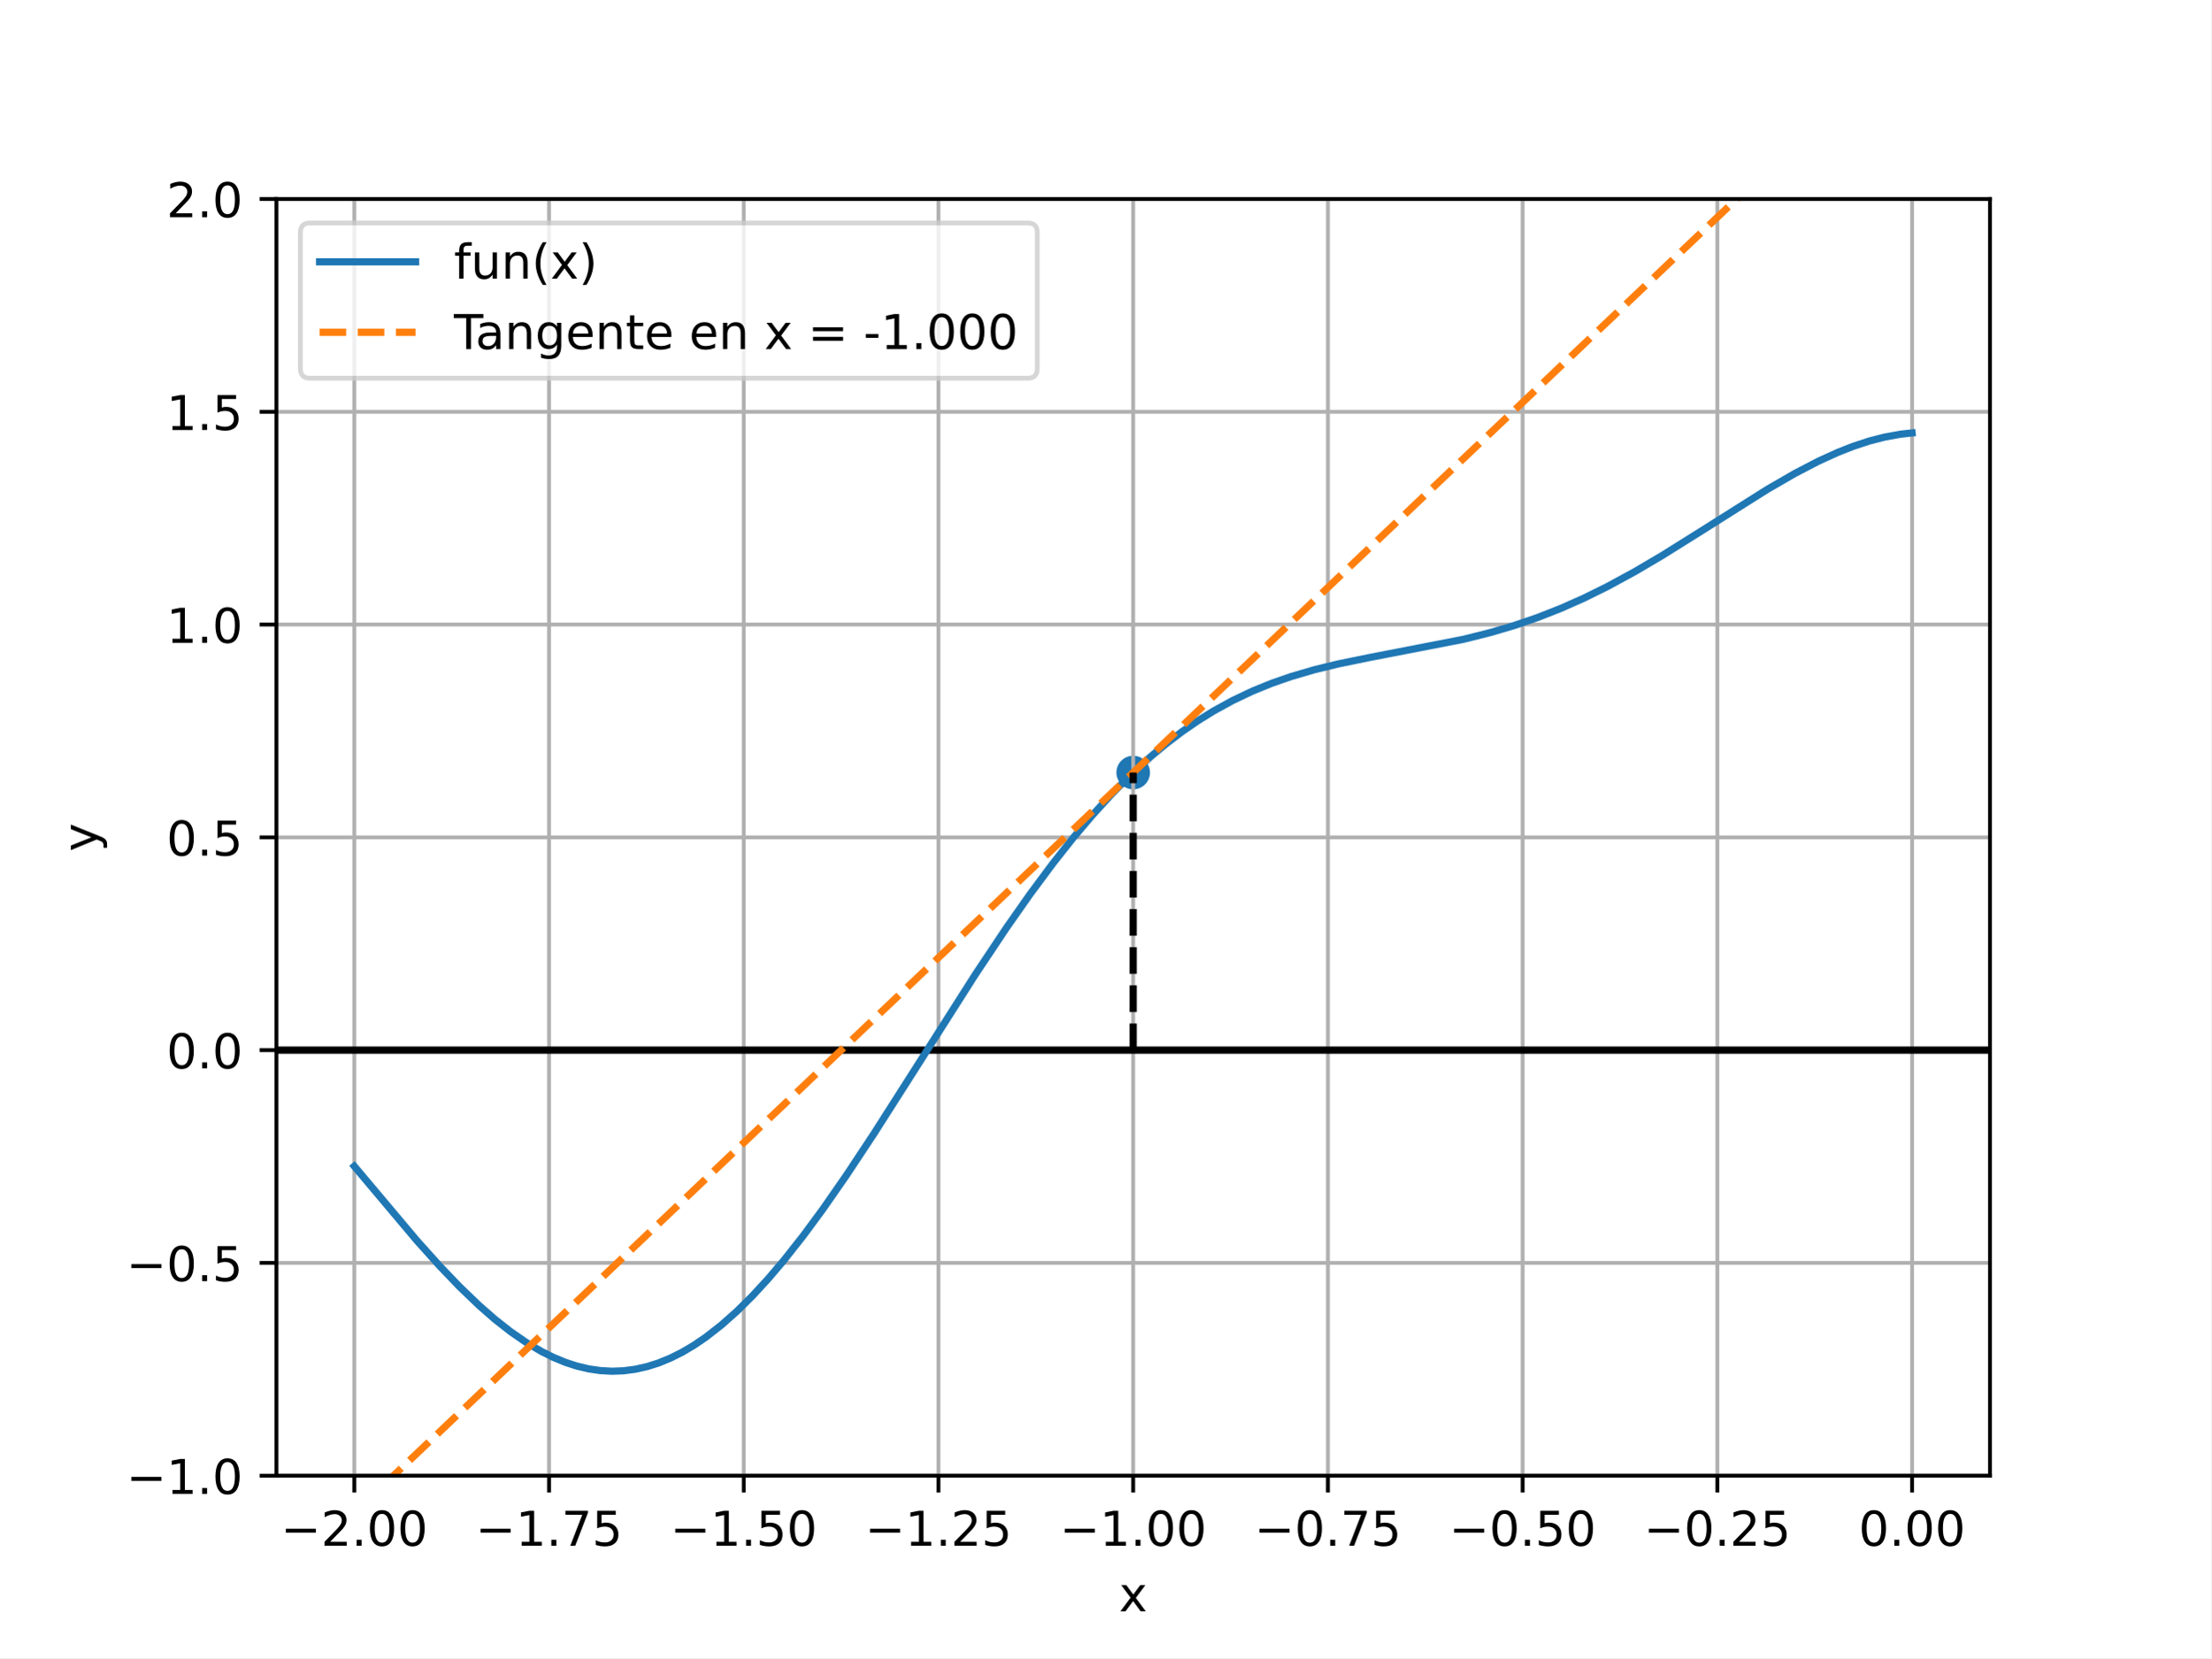
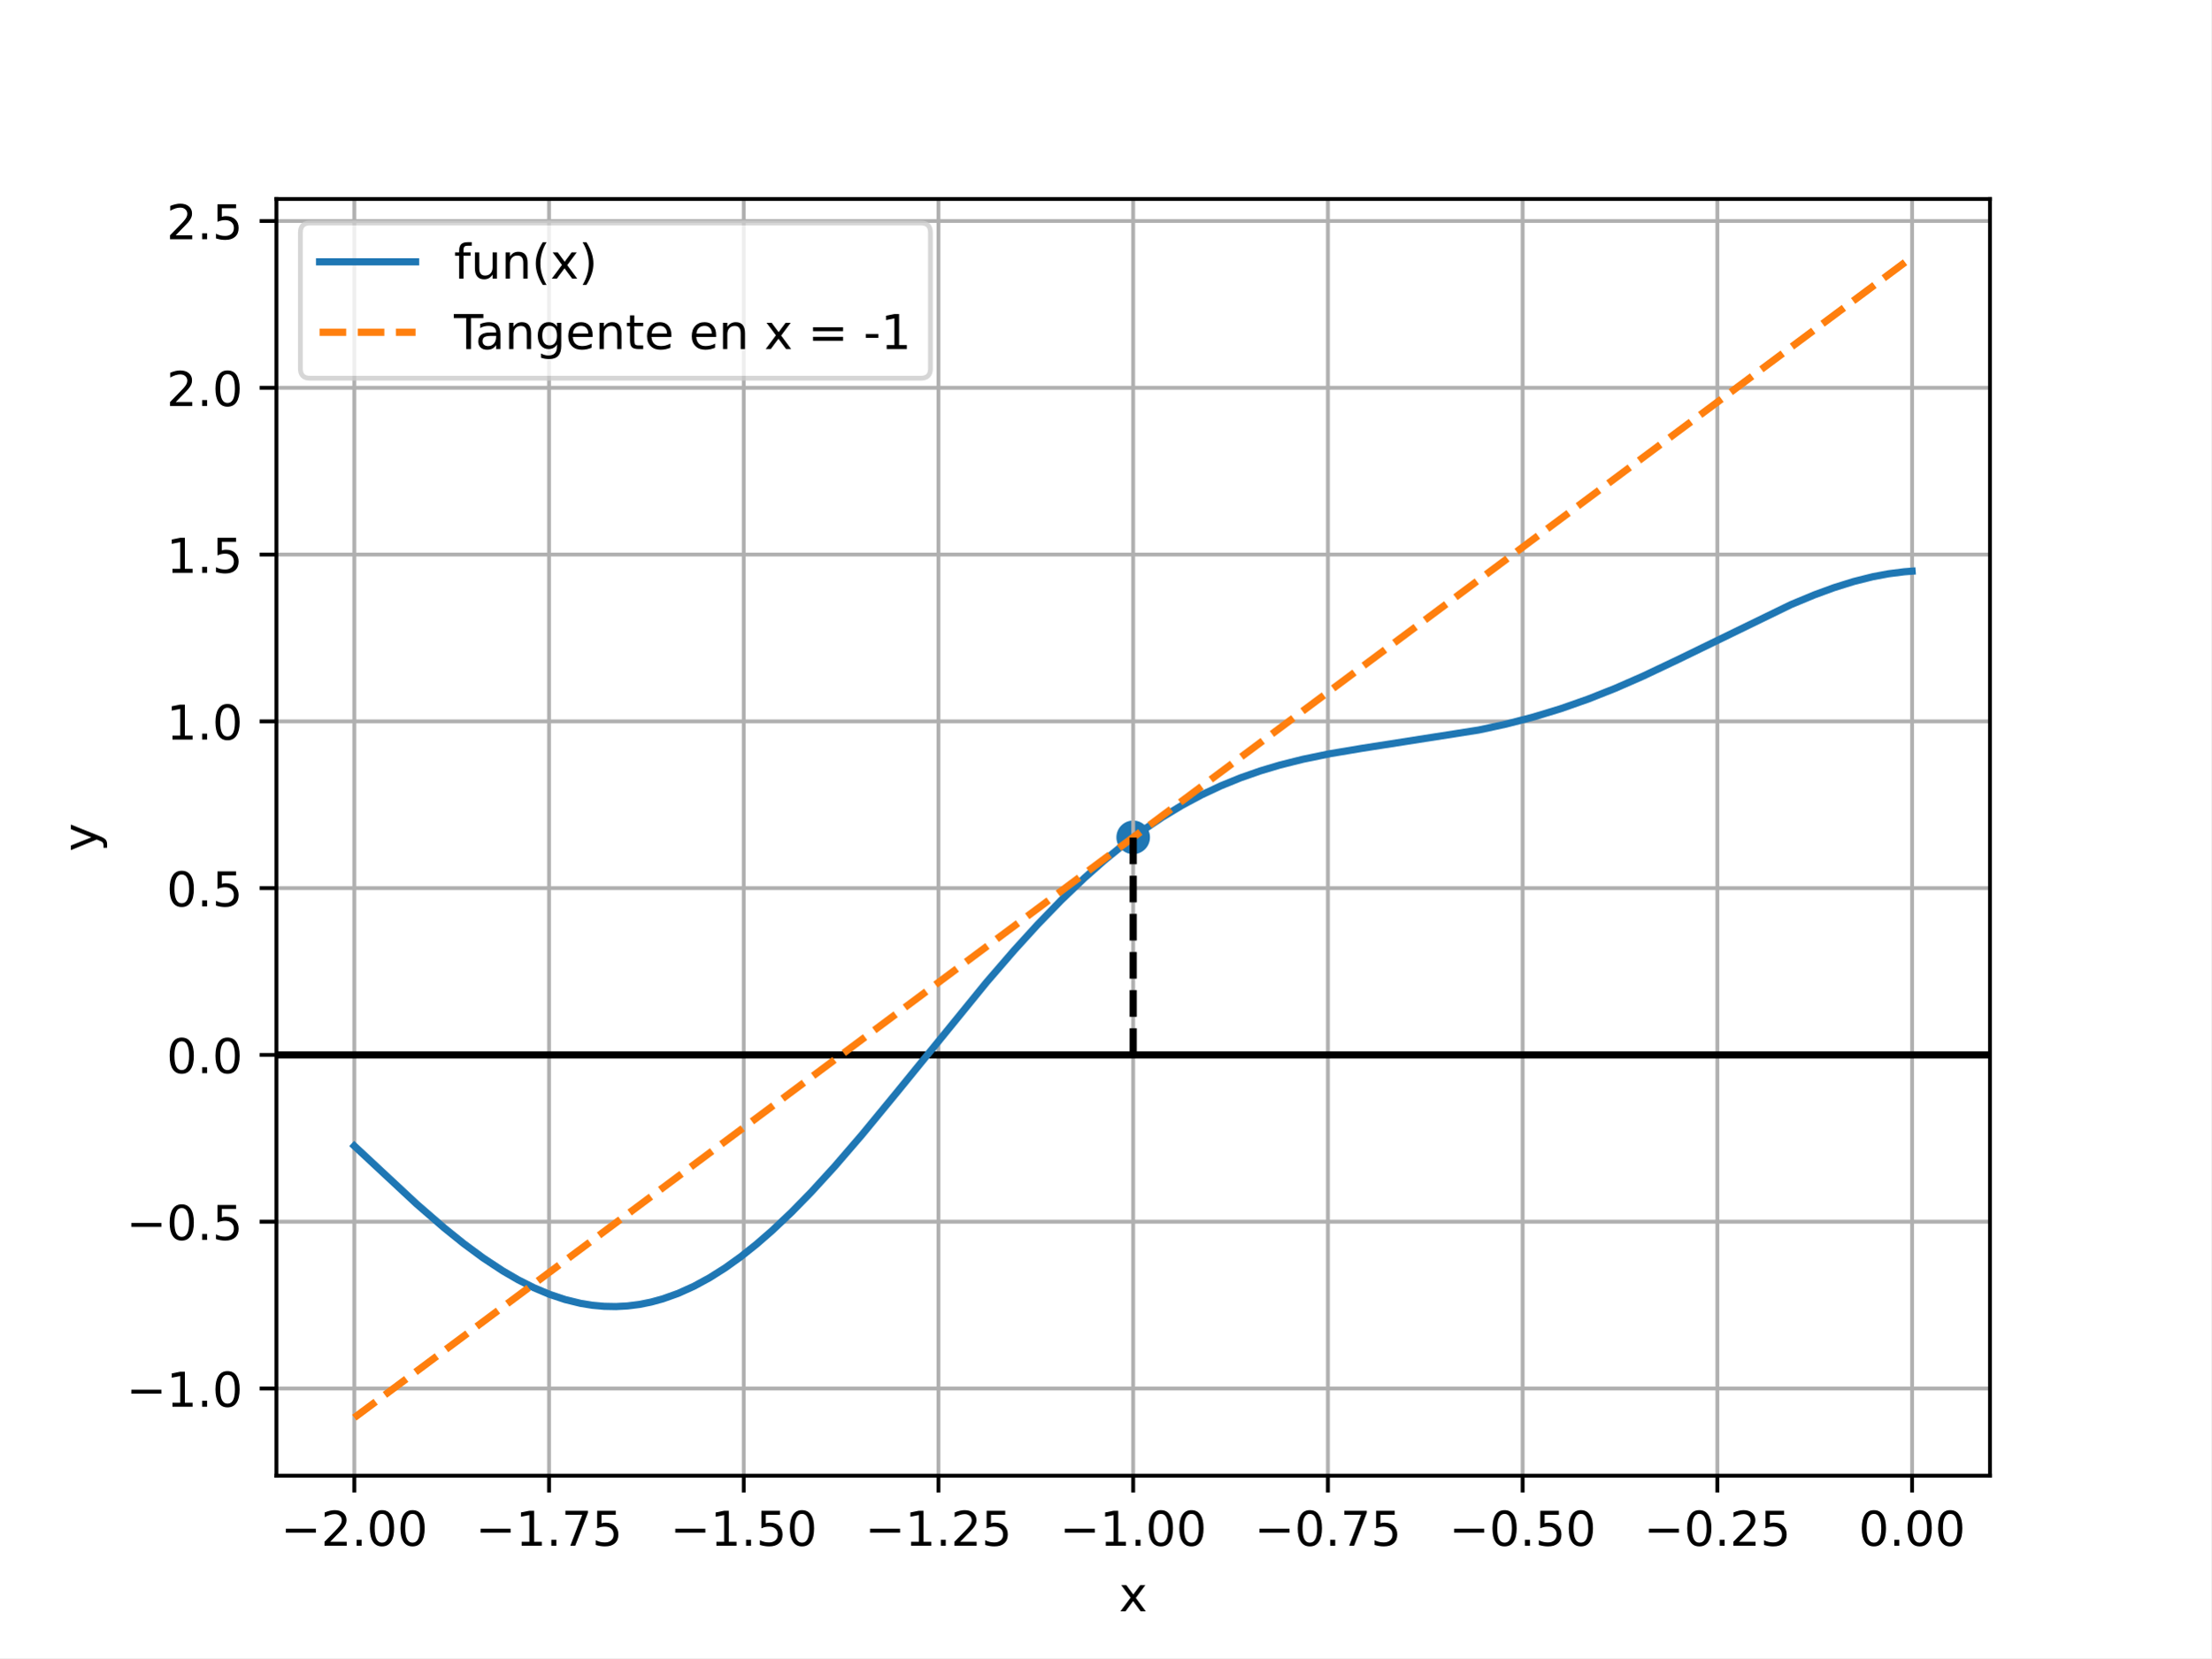
<svg xmlns="http://www.w3.org/2000/svg" xmlns:xlink="http://www.w3.org/1999/xlink" width="460.8pt" height="345.6pt" viewBox="0 0 460.8 345.6" version="1.1">
  <defs>
    <style type="text/css">*{stroke-linejoin: round; stroke-linecap: butt}</style>
  </defs>
  <g id="figure_1">
    <g id="patch_1">
      <path d="M 0 345.6  L 460.8 345.6  L 460.8 0  L 0 0  z " style="fill: #ffffff" />
    </g>
    <g id="axes_1">
      <g id="patch_2">
        <path d="M 57.6 307.584  L 414.72 307.584  L 414.72 41.472  L 57.6 41.472  z " style="fill: #ffffff" />
      </g>
      <g id="PathCollection_1">
        <defs>
-           <path id="m646130d3eb" d="M 0 3  C 0.796 3 1.559 2.684 2.121 2.121  C 2.684 1.559 3 0.796 3 0  C 3 -0.796 2.684 -1.559 2.121 -2.121  C 1.559 -2.684 0.796 -3 0 -3  C -0.796 -3 -1.559 -2.684 -2.121 -2.121  C -2.684 -1.559 -3 -0.796 -3 0  C -3 0.796 -2.684 1.559 -2.121 2.121  C -1.559 2.684 -0.796 3 0 3  z " style="stroke: #1f77b4" />
+           <path id="m3fbe320679" d="M 0 3  C 0.796 3 1.559 2.684 2.121 2.121  C 2.684 1.559 3 0.796 3 0  C 3 -0.796 2.684 -1.559 2.121 -2.121  C 1.559 -2.684 0.796 -3 0 -3  C -0.796 -3 -1.559 -2.684 -2.121 -2.121  C -2.684 -1.559 -3 -0.796 -3 0  C -3 0.796 -2.684 1.559 -2.121 2.121  C -1.559 2.684 -0.796 3 0 3  z " style="stroke: #1f77b4" />
        </defs>
-         <g clip-path="url(#pcc65979fbe)">
-           <use xlink:href="#m646130d3eb" x="236.16" y="161.02" style="fill: #1f77b4; stroke: #1f77b4" />
+         <g clip-path="url(#pe9d704ec50)">
+           <use xlink:href="#m3fbe320679" x="236.16" y="174.528" style="fill: #1f77b4; stroke: #1f77b4" />
        </g>
      </g>
      <g id="matplotlib.axis_1">
        <g id="xtick_1">
          <g id="line2d_1">
-             <path d="M 73.833 307.584  L 73.833 41.472  " clip-path="url(#pcc65979fbe)" style="fill: none; stroke: #b0b0b0; stroke-width: 0.8; stroke-linecap: square" />
+             <path d="M 73.833 307.584  L 73.833 41.472  " clip-path="url(#pe9d704ec50)" style="fill: none; stroke: #b0b0b0; stroke-width: 0.8; stroke-linecap: square" />
          </g>
          <g id="line2d_2">
            <defs>
-               <path id="m70d16421f1" d="M 0 0  L 0 3.5  " style="stroke: #000000; stroke-width: 0.8" />
-             </defs>
-             <g>
-               <use xlink:href="#m70d16421f1" x="73.833" y="307.584" style="stroke: #000000; stroke-width: 0.8" />
+               <path id="m4daa0780fa" d="M 0 0  L 0 3.5  " style="stroke: #000000; stroke-width: 0.8" />
+             </defs>
+             <g>
+               <use xlink:href="#m4daa0780fa" x="73.833" y="307.584" style="stroke: #000000; stroke-width: 0.8" />
            </g>
          </g>
          <g id="text_1">
            <g transform="translate(58.51007 322.1824) scale(0.1 -0.1)">
              <defs>
                <path id="DejaVuSans-2212" d="M 678 2272  L 4684 2272  L 4684 1741  L 678 1741  L 678 2272  z " transform="scale(0.015625)" />
                <path id="DejaVuSans-32" d="M 1228 531  L 3431 531  L 3431 0  L 469 0  L 469 531  Q 828 903 1448 1529  Q 2069 2156 2228 2338  Q 2531 2678 2651 2914  Q 2772 3150 2772 3378  Q 2772 3750 2511 3984  Q 2250 4219 1831 4219  Q 1534 4219 1204 4116  Q 875 4013 500 3803  L 500 4441  Q 881 4594 1212 4672  Q 1544 4750 1819 4750  Q 2544 4750 2975 4387  Q 3406 4025 3406 3419  Q 3406 3131 3298 2873  Q 3191 2616 2906 2266  Q 2828 2175 2409 1742  Q 1991 1309 1228 531  z " transform="scale(0.015625)" />
                <path id="DejaVuSans-2e" d="M 684 794  L 1344 794  L 1344 0  L 684 0  L 684 794  z " transform="scale(0.015625)" />
                <path id="DejaVuSans-30" d="M 2034 4250  Q 1547 4250 1301 3770  Q 1056 3291 1056 2328  Q 1056 1369 1301 889  Q 1547 409 2034 409  Q 2525 409 2770 889  Q 3016 1369 3016 2328  Q 3016 3291 2770 3770  Q 2525 4250 2034 4250  z M 2034 4750  Q 2819 4750 3233 4129  Q 3647 3509 3647 2328  Q 3647 1150 3233 529  Q 2819 -91 2034 -91  Q 1250 -91 836 529  Q 422 1150 422 2328  Q 422 3509 836 4129  Q 1250 4750 2034 4750  z " transform="scale(0.015625)" />
              </defs>
              <use xlink:href="#DejaVuSans-2212" />
              <use xlink:href="#DejaVuSans-32" transform="translate(83.78906 0)" />
              <use xlink:href="#DejaVuSans-2e" transform="translate(147.4121 0)" />
              <use xlink:href="#DejaVuSans-30" transform="translate(179.1992 0)" />
              <use xlink:href="#DejaVuSans-30" transform="translate(242.8223 0)" />
            </g>
          </g>
        </g>
        <g id="xtick_2">
          <g id="line2d_3">
-             <path d="M 114.415 307.584  L 114.415 41.472  " clip-path="url(#pcc65979fbe)" style="fill: none; stroke: #b0b0b0; stroke-width: 0.8; stroke-linecap: square" />
+             <path d="M 114.415 307.584  L 114.415 41.472  " clip-path="url(#pe9d704ec50)" style="fill: none; stroke: #b0b0b0; stroke-width: 0.8; stroke-linecap: square" />
          </g>
          <g id="line2d_4">
            <g>
-               <use xlink:href="#m70d16421f1" x="114.415" y="307.584" style="stroke: #000000; stroke-width: 0.8" />
+               <use xlink:href="#m4daa0780fa" x="114.415" y="307.584" style="stroke: #000000; stroke-width: 0.8" />
            </g>
          </g>
          <g id="text_2">
            <g transform="translate(99.09189 322.1824) scale(0.1 -0.1)">
              <defs>
                <path id="DejaVuSans-31" d="M 794 531  L 1825 531  L 1825 4091  L 703 3866  L 703 4441  L 1819 4666  L 2450 4666  L 2450 531  L 3481 531  L 3481 0  L 794 0  L 794 531  z " transform="scale(0.015625)" />
                <path id="DejaVuSans-37" d="M 525 4666  L 3525 4666  L 3525 4397  L 1831 0  L 1172 0  L 2766 4134  L 525 4134  L 525 4666  z " transform="scale(0.015625)" />
                <path id="DejaVuSans-35" d="M 691 4666  L 3169 4666  L 3169 4134  L 1269 4134  L 1269 2991  Q 1406 3038 1543 3061  Q 1681 3084 1819 3084  Q 2600 3084 3056 2656  Q 3513 2228 3513 1497  Q 3513 744 3044 326  Q 2575 -91 1722 -91  Q 1428 -91 1123 -41  Q 819 9 494 109  L 494 744  Q 775 591 1075 516  Q 1375 441 1709 441  Q 2250 441 2565 725  Q 2881 1009 2881 1497  Q 2881 1984 2565 2268  Q 2250 2553 1709 2553  Q 1456 2553 1204 2497  Q 953 2441 691 2322  L 691 4666  z " transform="scale(0.015625)" />
              </defs>
              <use xlink:href="#DejaVuSans-2212" />
              <use xlink:href="#DejaVuSans-31" transform="translate(83.78906 0)" />
              <use xlink:href="#DejaVuSans-2e" transform="translate(147.4121 0)" />
              <use xlink:href="#DejaVuSans-37" transform="translate(179.1992 0)" />
              <use xlink:href="#DejaVuSans-35" transform="translate(242.8223 0)" />
            </g>
          </g>
        </g>
        <g id="xtick_3">
          <g id="line2d_5">
-             <path d="M 154.996 307.584  L 154.996 41.472  " clip-path="url(#pcc65979fbe)" style="fill: none; stroke: #b0b0b0; stroke-width: 0.8; stroke-linecap: square" />
+             <path d="M 154.996 307.584  L 154.996 41.472  " clip-path="url(#pe9d704ec50)" style="fill: none; stroke: #b0b0b0; stroke-width: 0.8; stroke-linecap: square" />
          </g>
          <g id="line2d_6">
            <g>
-               <use xlink:href="#m70d16421f1" x="154.996" y="307.584" style="stroke: #000000; stroke-width: 0.8" />
+               <use xlink:href="#m4daa0780fa" x="154.996" y="307.584" style="stroke: #000000; stroke-width: 0.8" />
            </g>
          </g>
          <g id="text_3">
            <g transform="translate(139.6737 322.1824) scale(0.1 -0.1)">
              <use xlink:href="#DejaVuSans-2212" />
              <use xlink:href="#DejaVuSans-31" transform="translate(83.78906 0)" />
              <use xlink:href="#DejaVuSans-2e" transform="translate(147.4121 0)" />
              <use xlink:href="#DejaVuSans-35" transform="translate(179.1992 0)" />
              <use xlink:href="#DejaVuSans-30" transform="translate(242.8223 0)" />
            </g>
          </g>
        </g>
        <g id="xtick_4">
          <g id="line2d_7">
-             <path d="M 195.578 307.584  L 195.578 41.472  " clip-path="url(#pcc65979fbe)" style="fill: none; stroke: #b0b0b0; stroke-width: 0.8; stroke-linecap: square" />
+             <path d="M 195.578 307.584  L 195.578 41.472  " clip-path="url(#pe9d704ec50)" style="fill: none; stroke: #b0b0b0; stroke-width: 0.8; stroke-linecap: square" />
          </g>
          <g id="line2d_8">
            <g>
-               <use xlink:href="#m70d16421f1" x="195.578" y="307.584" style="stroke: #000000; stroke-width: 0.8" />
+               <use xlink:href="#m4daa0780fa" x="195.578" y="307.584" style="stroke: #000000; stroke-width: 0.8" />
            </g>
          </g>
          <g id="text_4">
            <g transform="translate(180.2555 322.1824) scale(0.1 -0.1)">
              <use xlink:href="#DejaVuSans-2212" />
              <use xlink:href="#DejaVuSans-31" transform="translate(83.78906 0)" />
              <use xlink:href="#DejaVuSans-2e" transform="translate(147.4121 0)" />
              <use xlink:href="#DejaVuSans-32" transform="translate(179.1992 0)" />
              <use xlink:href="#DejaVuSans-35" transform="translate(242.8223 0)" />
            </g>
          </g>
        </g>
        <g id="xtick_5">
          <g id="line2d_9">
-             <path d="M 236.16 307.584  L 236.16 41.472  " clip-path="url(#pcc65979fbe)" style="fill: none; stroke: #b0b0b0; stroke-width: 0.8; stroke-linecap: square" />
+             <path d="M 236.16 307.584  L 236.16 41.472  " clip-path="url(#pe9d704ec50)" style="fill: none; stroke: #b0b0b0; stroke-width: 0.8; stroke-linecap: square" />
          </g>
          <g id="line2d_10">
            <g>
-               <use xlink:href="#m70d16421f1" x="236.16" y="307.584" style="stroke: #000000; stroke-width: 0.8" />
+               <use xlink:href="#m4daa0780fa" x="236.16" y="307.584" style="stroke: #000000; stroke-width: 0.8" />
            </g>
          </g>
          <g id="text_5">
            <g transform="translate(220.8373 322.1824) scale(0.1 -0.1)">
              <use xlink:href="#DejaVuSans-2212" />
              <use xlink:href="#DejaVuSans-31" transform="translate(83.78906 0)" />
              <use xlink:href="#DejaVuSans-2e" transform="translate(147.4121 0)" />
              <use xlink:href="#DejaVuSans-30" transform="translate(179.1992 0)" />
              <use xlink:href="#DejaVuSans-30" transform="translate(242.8223 0)" />
            </g>
          </g>
        </g>
        <g id="xtick_6">
          <g id="line2d_11">
-             <path d="M 276.742 307.584  L 276.742 41.472  " clip-path="url(#pcc65979fbe)" style="fill: none; stroke: #b0b0b0; stroke-width: 0.8; stroke-linecap: square" />
+             <path d="M 276.742 307.584  L 276.742 41.472  " clip-path="url(#pe9d704ec50)" style="fill: none; stroke: #b0b0b0; stroke-width: 0.8; stroke-linecap: square" />
          </g>
          <g id="line2d_12">
            <g>
-               <use xlink:href="#m70d16421f1" x="276.742" y="307.584" style="stroke: #000000; stroke-width: 0.8" />
+               <use xlink:href="#m4daa0780fa" x="276.742" y="307.584" style="stroke: #000000; stroke-width: 0.8" />
            </g>
          </g>
          <g id="text_6">
            <g transform="translate(261.4192 322.1824) scale(0.1 -0.1)">
              <use xlink:href="#DejaVuSans-2212" />
              <use xlink:href="#DejaVuSans-30" transform="translate(83.78906 0)" />
              <use xlink:href="#DejaVuSans-2e" transform="translate(147.4121 0)" />
              <use xlink:href="#DejaVuSans-37" transform="translate(179.1992 0)" />
              <use xlink:href="#DejaVuSans-35" transform="translate(242.8223 0)" />
            </g>
          </g>
        </g>
        <g id="xtick_7">
          <g id="line2d_13">
-             <path d="M 317.324 307.584  L 317.324 41.472  " clip-path="url(#pcc65979fbe)" style="fill: none; stroke: #b0b0b0; stroke-width: 0.8; stroke-linecap: square" />
+             <path d="M 317.324 307.584  L 317.324 41.472  " clip-path="url(#pe9d704ec50)" style="fill: none; stroke: #b0b0b0; stroke-width: 0.8; stroke-linecap: square" />
          </g>
          <g id="line2d_14">
            <g>
-               <use xlink:href="#m70d16421f1" x="317.324" y="307.584" style="stroke: #000000; stroke-width: 0.8" />
+               <use xlink:href="#m4daa0780fa" x="317.324" y="307.584" style="stroke: #000000; stroke-width: 0.8" />
            </g>
          </g>
          <g id="text_7">
            <g transform="translate(302.001 322.1824) scale(0.1 -0.1)">
              <use xlink:href="#DejaVuSans-2212" />
              <use xlink:href="#DejaVuSans-30" transform="translate(83.78906 0)" />
              <use xlink:href="#DejaVuSans-2e" transform="translate(147.4121 0)" />
              <use xlink:href="#DejaVuSans-35" transform="translate(179.1992 0)" />
              <use xlink:href="#DejaVuSans-30" transform="translate(242.8223 0)" />
            </g>
          </g>
        </g>
        <g id="xtick_8">
          <g id="line2d_15">
-             <path d="M 357.905 307.584  L 357.905 41.472  " clip-path="url(#pcc65979fbe)" style="fill: none; stroke: #b0b0b0; stroke-width: 0.8; stroke-linecap: square" />
+             <path d="M 357.905 307.584  L 357.905 41.472  " clip-path="url(#pe9d704ec50)" style="fill: none; stroke: #b0b0b0; stroke-width: 0.8; stroke-linecap: square" />
          </g>
          <g id="line2d_16">
            <g>
-               <use xlink:href="#m70d16421f1" x="357.905" y="307.584" style="stroke: #000000; stroke-width: 0.8" />
+               <use xlink:href="#m4daa0780fa" x="357.905" y="307.584" style="stroke: #000000; stroke-width: 0.8" />
            </g>
          </g>
          <g id="text_8">
            <g transform="translate(342.5828 322.1824) scale(0.1 -0.1)">
              <use xlink:href="#DejaVuSans-2212" />
              <use xlink:href="#DejaVuSans-30" transform="translate(83.78906 0)" />
              <use xlink:href="#DejaVuSans-2e" transform="translate(147.4121 0)" />
              <use xlink:href="#DejaVuSans-32" transform="translate(179.1992 0)" />
              <use xlink:href="#DejaVuSans-35" transform="translate(242.8223 0)" />
            </g>
          </g>
        </g>
        <g id="xtick_9">
          <g id="line2d_17">
-             <path d="M 398.487 307.584  L 398.487 41.472  " clip-path="url(#pcc65979fbe)" style="fill: none; stroke: #b0b0b0; stroke-width: 0.8; stroke-linecap: square" />
+             <path d="M 398.487 307.584  L 398.487 41.472  " clip-path="url(#pe9d704ec50)" style="fill: none; stroke: #b0b0b0; stroke-width: 0.8; stroke-linecap: square" />
          </g>
          <g id="line2d_18">
            <g>
-               <use xlink:href="#m70d16421f1" x="398.487" y="307.584" style="stroke: #000000; stroke-width: 0.8" />
+               <use xlink:href="#m4daa0780fa" x="398.487" y="307.584" style="stroke: #000000; stroke-width: 0.8" />
            </g>
          </g>
          <g id="text_9">
            <g transform="translate(387.3545 322.1824) scale(0.1 -0.1)">
              <use xlink:href="#DejaVuSans-30" />
              <use xlink:href="#DejaVuSans-2e" transform="translate(63.62305 0)" />
              <use xlink:href="#DejaVuSans-30" transform="translate(95.41016 0)" />
              <use xlink:href="#DejaVuSans-30" transform="translate(159.0332 0)" />
            </g>
          </g>
        </g>
        <g id="text_10">
          <g transform="translate(233.2006 335.8606) scale(0.1 -0.1)">
            <defs>
              <path id="DejaVuSans-78" d="M 3513 3500  L 2247 1797  L 3578 0  L 2900 0  L 1881 1375  L 863 0  L 184 0  L 1544 1831  L 300 3500  L 978 3500  L 1906 2253  L 2834 3500  L 3513 3500  z " transform="scale(0.015625)" />
            </defs>
            <use xlink:href="#DejaVuSans-78" />
          </g>
        </g>
      </g>
      <g id="matplotlib.axis_2">
        <g id="ytick_1">
          <g id="line2d_19">
-             <path d="M 57.6 307.584  L 414.72 307.584  " clip-path="url(#pcc65979fbe)" style="fill: none; stroke: #b0b0b0; stroke-width: 0.8; stroke-linecap: square" />
+             <path d="M 57.6 289.409  L 414.72 289.409  " clip-path="url(#pe9d704ec50)" style="fill: none; stroke: #b0b0b0; stroke-width: 0.8; stroke-linecap: square" />
          </g>
          <g id="line2d_20">
            <defs>
-               <path id="mdcc0827019" d="M 0 0  L -3.5 0  " style="stroke: #000000; stroke-width: 0.8" />
-             </defs>
-             <g>
-               <use xlink:href="#mdcc0827019" x="57.6" y="307.584" style="stroke: #000000; stroke-width: 0.8" />
+               <path id="ma8049ee21d" d="M 0 0  L -3.5 0  " style="stroke: #000000; stroke-width: 0.8" />
+             </defs>
+             <g>
+               <use xlink:href="#ma8049ee21d" x="57.6" y="289.409" style="stroke: #000000; stroke-width: 0.8" />
            </g>
          </g>
          <g id="text_11">
-             <g transform="translate(26.31719 311.3832) scale(0.1 -0.1)">
+             <g transform="translate(26.31719 293.2077) scale(0.1 -0.1)">
              <use xlink:href="#DejaVuSans-2212" />
              <use xlink:href="#DejaVuSans-31" transform="translate(83.78906 0)" />
              <use xlink:href="#DejaVuSans-2e" transform="translate(147.4121 0)" />
              <use xlink:href="#DejaVuSans-30" transform="translate(179.1992 0)" />
            </g>
          </g>
        </g>
        <g id="ytick_2">
          <g id="line2d_21">
-             <path d="M 57.6 263.232  L 414.72 263.232  " clip-path="url(#pcc65979fbe)" style="fill: none; stroke: #b0b0b0; stroke-width: 0.8; stroke-linecap: square" />
+             <path d="M 57.6 254.644  L 414.72 254.644  " clip-path="url(#pe9d704ec50)" style="fill: none; stroke: #b0b0b0; stroke-width: 0.8; stroke-linecap: square" />
          </g>
          <g id="line2d_22">
            <g>
-               <use xlink:href="#mdcc0827019" x="57.6" y="263.232" style="stroke: #000000; stroke-width: 0.8" />
+               <use xlink:href="#ma8049ee21d" x="57.6" y="254.644" style="stroke: #000000; stroke-width: 0.8" />
            </g>
          </g>
          <g id="text_12">
-             <g transform="translate(26.31719 267.0312) scale(0.1 -0.1)">
+             <g transform="translate(26.31719 258.4436) scale(0.1 -0.1)">
              <use xlink:href="#DejaVuSans-2212" />
              <use xlink:href="#DejaVuSans-30" transform="translate(83.78906 0)" />
              <use xlink:href="#DejaVuSans-2e" transform="translate(147.4121 0)" />
              <use xlink:href="#DejaVuSans-35" transform="translate(179.1992 0)" />
            </g>
          </g>
        </g>
        <g id="ytick_3">
          <g id="line2d_23">
-             <path d="M 57.6 218.88  L 414.72 218.88  " clip-path="url(#pcc65979fbe)" style="fill: none; stroke: #b0b0b0; stroke-width: 0.8; stroke-linecap: square" />
+             <path d="M 57.6 219.88  L 414.72 219.88  " clip-path="url(#pe9d704ec50)" style="fill: none; stroke: #b0b0b0; stroke-width: 0.8; stroke-linecap: square" />
          </g>
          <g id="line2d_24">
            <g>
-               <use xlink:href="#mdcc0827019" x="57.6" y="218.88" style="stroke: #000000; stroke-width: 0.8" />
+               <use xlink:href="#ma8049ee21d" x="57.6" y="219.88" style="stroke: #000000; stroke-width: 0.8" />
            </g>
          </g>
          <g id="text_13">
-             <g transform="translate(34.69687 222.6792) scale(0.1 -0.1)">
+             <g transform="translate(34.69687 223.6795) scale(0.1 -0.1)">
              <use xlink:href="#DejaVuSans-30" />
              <use xlink:href="#DejaVuSans-2e" transform="translate(63.62305 0)" />
              <use xlink:href="#DejaVuSans-30" transform="translate(95.41016 0)" />
            </g>
          </g>
        </g>
        <g id="ytick_4">
          <g id="line2d_25">
-             <path d="M 57.6 174.528  L 414.72 174.528  " clip-path="url(#pcc65979fbe)" style="fill: none; stroke: #b0b0b0; stroke-width: 0.8; stroke-linecap: square" />
+             <path d="M 57.6 185.116  L 414.72 185.116  " clip-path="url(#pe9d704ec50)" style="fill: none; stroke: #b0b0b0; stroke-width: 0.8; stroke-linecap: square" />
          </g>
          <g id="line2d_26">
            <g>
-               <use xlink:href="#mdcc0827019" x="57.6" y="174.528" style="stroke: #000000; stroke-width: 0.8" />
+               <use xlink:href="#ma8049ee21d" x="57.6" y="185.116" style="stroke: #000000; stroke-width: 0.8" />
            </g>
          </g>
          <g id="text_14">
-             <g transform="translate(34.69687 178.3272) scale(0.1 -0.1)">
+             <g transform="translate(34.69687 188.9154) scale(0.1 -0.1)">
              <use xlink:href="#DejaVuSans-30" />
              <use xlink:href="#DejaVuSans-2e" transform="translate(63.62305 0)" />
              <use xlink:href="#DejaVuSans-35" transform="translate(95.41016 0)" />
            </g>
          </g>
        </g>
        <g id="ytick_5">
          <g id="line2d_27">
-             <path d="M 57.6 130.176  L 414.72 130.176  " clip-path="url(#pcc65979fbe)" style="fill: none; stroke: #b0b0b0; stroke-width: 0.8; stroke-linecap: square" />
+             <path d="M 57.6 150.352  L 414.72 150.352  " clip-path="url(#pe9d704ec50)" style="fill: none; stroke: #b0b0b0; stroke-width: 0.8; stroke-linecap: square" />
          </g>
          <g id="line2d_28">
            <g>
-               <use xlink:href="#mdcc0827019" x="57.6" y="130.176" style="stroke: #000000; stroke-width: 0.8" />
+               <use xlink:href="#ma8049ee21d" x="57.6" y="150.352" style="stroke: #000000; stroke-width: 0.8" />
            </g>
          </g>
          <g id="text_15">
-             <g transform="translate(34.69687 133.9752) scale(0.1 -0.1)">
+             <g transform="translate(34.69687 154.1513) scale(0.1 -0.1)">
              <use xlink:href="#DejaVuSans-31" />
              <use xlink:href="#DejaVuSans-2e" transform="translate(63.62305 0)" />
              <use xlink:href="#DejaVuSans-30" transform="translate(95.41016 0)" />
            </g>
          </g>
        </g>
        <g id="ytick_6">
          <g id="line2d_29">
-             <path d="M 57.6 85.824  L 414.72 85.824  " clip-path="url(#pcc65979fbe)" style="fill: none; stroke: #b0b0b0; stroke-width: 0.8; stroke-linecap: square" />
+             <path d="M 57.6 115.588  L 414.72 115.588  " clip-path="url(#pe9d704ec50)" style="fill: none; stroke: #b0b0b0; stroke-width: 0.8; stroke-linecap: square" />
          </g>
          <g id="line2d_30">
            <g>
-               <use xlink:href="#mdcc0827019" x="57.6" y="85.824" style="stroke: #000000; stroke-width: 0.8" />
+               <use xlink:href="#ma8049ee21d" x="57.6" y="115.588" style="stroke: #000000; stroke-width: 0.8" />
            </g>
          </g>
          <g id="text_16">
-             <g transform="translate(34.69687 89.62322) scale(0.1 -0.1)">
+             <g transform="translate(34.69687 119.3871) scale(0.1 -0.1)">
              <use xlink:href="#DejaVuSans-31" />
              <use xlink:href="#DejaVuSans-2e" transform="translate(63.62305 0)" />
              <use xlink:href="#DejaVuSans-35" transform="translate(95.41016 0)" />
            </g>
          </g>
        </g>
        <g id="ytick_7">
          <g id="line2d_31">
-             <path d="M 57.6 41.472  L 414.72 41.472  " clip-path="url(#pcc65979fbe)" style="fill: none; stroke: #b0b0b0; stroke-width: 0.8; stroke-linecap: square" />
+             <path d="M 57.6 80.824  L 414.72 80.824  " clip-path="url(#pe9d704ec50)" style="fill: none; stroke: #b0b0b0; stroke-width: 0.8; stroke-linecap: square" />
          </g>
          <g id="line2d_32">
            <g>
-               <use xlink:href="#mdcc0827019" x="57.6" y="41.472" style="stroke: #000000; stroke-width: 0.8" />
+               <use xlink:href="#ma8049ee21d" x="57.6" y="80.824" style="stroke: #000000; stroke-width: 0.8" />
            </g>
          </g>
          <g id="text_17">
-             <g transform="translate(34.69687 45.27122) scale(0.1 -0.1)">
+             <g transform="translate(34.69687 84.62301) scale(0.1 -0.1)">
              <use xlink:href="#DejaVuSans-32" />
              <use xlink:href="#DejaVuSans-2e" transform="translate(63.62305 0)" />
              <use xlink:href="#DejaVuSans-30" transform="translate(95.41016 0)" />
            </g>
          </g>
        </g>
-         <g id="text_18">
+         <g id="ytick_8">
+           <g id="line2d_33">
+             <path d="M 57.6 46.06  L 414.72 46.06  " clip-path="url(#pe9d704ec50)" style="fill: none; stroke: #b0b0b0; stroke-width: 0.8; stroke-linecap: square" />
+           </g>
+           <g id="line2d_34">
+             <g>
+               <use xlink:href="#ma8049ee21d" x="57.6" y="46.06" style="stroke: #000000; stroke-width: 0.8" />
+             </g>
+           </g>
+           <g id="text_18">
+             <g transform="translate(34.69687 49.85888) scale(0.1 -0.1)">
+               <use xlink:href="#DejaVuSans-32" />
+               <use xlink:href="#DejaVuSans-2e" transform="translate(63.62305 0)" />
+               <use xlink:href="#DejaVuSans-35" transform="translate(95.41016 0)" />
+             </g>
+           </g>
+         </g>
+         <g id="text_19">
          <g transform="translate(20.2375 177.4874) rotate(-90) scale(0.1 -0.1)">
            <defs>
              <path id="DejaVuSans-79" d="M 2059 -325  Q 1816 -950 1584 -1140  Q 1353 -1331 966 -1331  L 506 -1331  L 506 -850  L 844 -850  Q 1081 -850 1212 -737  Q 1344 -625 1503 -206  L 1606 56  L 191 3500  L 800 3500  L 1894 763  L 2988 3500  L 3597 3500  L 2059 -325  z " transform="scale(0.015625)" />
            </defs>
            <use xlink:href="#DejaVuSans-79" />
          </g>
        </g>
      </g>
-       <g id="line2d_33">
-         <path d="M 57.6 218.88  L 414.72 218.88  " clip-path="url(#pcc65979fbe)" style="fill: none; stroke: #000000; stroke-width: 1.5; stroke-linecap: square" />
-       </g>
-       <g id="line2d_34">
-         <path d="M 73.833 243.082  L 86.851 258.55  L 91.733 263.987  L 95.802 268.226  L 99.87 272.131  L 103.125 274.974  L 106.38 277.535  L 109.634 279.789  L 112.889 281.712  L 115.33 282.925  L 117.771 283.934  L 120.212 284.731  L 122.653 285.312  L 125.094 285.671  L 127.535 285.806  L 129.976 285.713  L 132.417 285.392  L 134.858 284.843  L 137.299 284.066  L 139.74 283.063  L 142.181 281.838  L 144.622 280.393  L 147.063 278.734  L 150.318 276.199  L 153.572 273.31  L 156.827 270.085  L 160.082 266.547  L 163.336 262.717  L 167.405 257.56  L 171.473 252.041  L 176.355 245.022  L 182.051 236.415  L 190.188 223.656  L 203.206 203.199  L 209.716 193.433  L 214.598 186.473  L 219.48 179.9  L 223.548 174.76  L 227.616 169.953  L 231.685 165.498  L 235.753 161.408  L 239.822 157.689  L 243.076 154.981  L 246.331 152.507  L 249.586 150.261  L 252.84 148.236  L 256.909 145.998  L 260.977 144.066  L 265.045 142.409  L 269.114 140.996  L 273.996 139.572  L 278.878 138.384  L 285.387 137.049  L 304.915 133.263  L 310.611 131.837  L 315.493 130.399  L 320.375 128.731  L 325.257 126.815  L 330.139 124.647  L 335.021 122.234  L 340.717 119.134  L 346.412 115.778  L 354.549 110.684  L 368.381 101.958  L 374.077 98.665  L 378.959 96.126  L 383.028 94.274  L 386.282 92.998  L 389.537 91.93  L 392.792 91.091  L 396.046 90.502  L 398.487 90.237  L 398.487 90.237  " clip-path="url(#pcc65979fbe)" style="fill: none; stroke: #1f77b4; stroke-width: 1.5; stroke-linecap: square" />
-       </g>
      <g id="line2d_35">
-         <path d="M 73.833 315.34  L 398.487 6.699  L 398.487 6.699  " clip-path="url(#pcc65979fbe)" style="fill: none; stroke-dasharray: 5.55,2.4; stroke-dashoffset: 0; stroke: #ff7f0e; stroke-width: 1.5" />
+         <path d="M 57.6 219.88  L 414.72 219.88  " clip-path="url(#pe9d704ec50)" style="fill: none; stroke: #000000; stroke-width: 1.5; stroke-linecap: square" />
      </g>
      <g id="line2d_36">
-         <path d="M 236.16 218.88  L 236.16 161.02  " clip-path="url(#pcc65979fbe)" style="fill: none; stroke-dasharray: 5.55,2.4; stroke-dashoffset: 0; stroke: #000000; stroke-width: 1.5" />
+         <path d="M 73.833 238.85  L 86.851 250.975  L 92.547 255.919  L 96.616 259.194  L 100.684 262.196  L 104.752 264.88  L 108.007 266.77  L 111.262 268.409  L 114.516 269.781  L 117.771 270.871  L 121.026 271.667  L 123.467 272.064  L 125.908 272.287  L 128.349 272.334  L 130.79 272.202  L 133.231 271.891  L 135.672 271.4  L 138.113 270.732  L 141.367 269.567  L 144.622 268.096  L 147.877 266.325  L 151.131 264.268  L 154.386 261.936  L 157.641 259.345  L 160.895 256.513  L 164.964 252.66  L 169.032 248.5  L 173.914 243.16  L 179.61 236.552  L 186.933 227.656  L 205.647 204.675  L 211.343 198.085  L 216.225 192.725  L 221.107 187.685  L 225.989 183.005  L 230.057 179.401  L 234.126 176.08  L 238.194 173.049  L 242.263 170.308  L 246.331 167.855  L 250.399 165.682  L 254.468 163.776  L 258.536 162.12  L 262.604 160.695  L 266.673 159.476  L 271.555 158.249  L 277.25 157.079  L 283.76 155.986  L 308.17 152.157  L 313.866 150.922  L 319.561 149.45  L 325.257 147.717  L 330.953 145.716  L 336.648 143.456  L 342.344 140.964  L 349.667 137.494  L 373.263 126.007  L 378.146 123.978  L 382.214 122.485  L 386.282 121.211  L 390.351 120.192  L 393.605 119.582  L 396.86 119.172  L 398.487 119.047  L 398.487 119.047  " clip-path="url(#pe9d704ec50)" style="fill: none; stroke: #1f77b4; stroke-width: 1.5; stroke-linecap: square" />
+       </g>
+       <g id="line2d_37">
+         <path d="M 73.833 295.488  L 398.487 53.568  L 398.487 53.568  " clip-path="url(#pe9d704ec50)" style="fill: none; stroke-dasharray: 5.55,2.4; stroke-dashoffset: 0; stroke: #ff7f0e; stroke-width: 1.5" />
+       </g>
+       <g id="line2d_38">
+         <path d="M 236.16 219.88  L 236.16 174.528  " clip-path="url(#pe9d704ec50)" style="fill: none; stroke-dasharray: 5.55,2.4; stroke-dashoffset: 0; stroke: #000000; stroke-width: 1.5" />
      </g>
      <g id="patch_3">
        <path d="M 57.6 307.584  L 57.6 41.472  " style="fill: none; stroke: #000000; stroke-width: 0.8; stroke-linejoin: miter; stroke-linecap: square" />
      </g>
      <g id="patch_4">
        <path d="M 414.72 307.584  L 414.72 41.472  " style="fill: none; stroke: #000000; stroke-width: 0.8; stroke-linejoin: miter; stroke-linecap: square" />
      </g>
      <g id="patch_5">
        <path d="M 57.6 307.584  L 414.72 307.584  " style="fill: none; stroke: #000000; stroke-width: 0.8; stroke-linejoin: miter; stroke-linecap: square" />
      </g>
      <g id="patch_6">
        <path d="M 57.6 41.472  L 414.72 41.472  " style="fill: none; stroke: #000000; stroke-width: 0.8; stroke-linejoin: miter; stroke-linecap: square" />
      </g>
      <g id="legend_1">
        <g id="patch_7">
-           <path d="M 64.6 78.828  L 214.173 78.828  Q 216.173 78.828 216.173 76.828  L 216.173 48.472  Q 216.173 46.472 214.173 46.472  L 64.6 46.472  Q 62.6 46.472 62.6 48.472  L 62.6 76.828  Q 62.6 78.828 64.6 78.828  z " style="fill: #ffffff; opacity: 0.8; stroke: #cccccc; stroke-linejoin: miter" />
-         </g>
-         <g id="line2d_37">
+           <path d="M 64.6 78.828  L 191.908 78.828  Q 193.908 78.828 193.908 76.828  L 193.908 48.472  Q 193.908 46.472 191.908 46.472  L 64.6 46.472  Q 62.6 46.472 62.6 48.472  L 62.6 76.828  Q 62.6 78.828 64.6 78.828  z " style="fill: #ffffff; opacity: 0.8; stroke: #cccccc; stroke-linejoin: miter" />
+         </g>
+         <g id="line2d_39">
          <path d="M 66.6 54.57  L 76.6 54.57  L 86.6 54.57  " style="fill: none; stroke: #1f77b4; stroke-width: 1.5; stroke-linecap: square" />
        </g>
-         <g id="text_19">
+         <g id="text_20">
          <g transform="translate(94.6 58.07044) scale(0.1 -0.1)">
            <defs>
              <path id="DejaVuSans-66" d="M 2375 4863  L 2375 4384  L 1825 4384  Q 1516 4384 1395 4259  Q 1275 4134 1275 3809  L 1275 3500  L 2222 3500  L 2222 3053  L 1275 3053  L 1275 0  L 697 0  L 697 3053  L 147 3053  L 147 3500  L 697 3500  L 697 3744  Q 697 4328 969 4595  Q 1241 4863 1831 4863  L 2375 4863  z " transform="scale(0.015625)" />
              <path id="DejaVuSans-75" d="M 544 1381  L 544 3500  L 1119 3500  L 1119 1403  Q 1119 906 1312 657  Q 1506 409 1894 409  Q 2359 409 2629 706  Q 2900 1003 2900 1516  L 2900 3500  L 3475 3500  L 3475 0  L 2900 0  L 2900 538  Q 2691 219 2414 64  Q 2138 -91 1772 -91  Q 1169 -91 856 284  Q 544 659 544 1381  z M 1991 3584  L 1991 3584  z " transform="scale(0.015625)" />
              <path id="DejaVuSans-6e" d="M 3513 2113  L 3513 0  L 2938 0  L 2938 2094  Q 2938 2591 2744 2837  Q 2550 3084 2163 3084  Q 1697 3084 1428 2787  Q 1159 2491 1159 1978  L 1159 0  L 581 0  L 581 3500  L 1159 3500  L 1159 2956  Q 1366 3272 1645 3428  Q 1925 3584 2291 3584  Q 2894 3584 3203 3211  Q 3513 2838 3513 2113  z " transform="scale(0.015625)" />
              <path id="DejaVuSans-28" d="M 1984 4856  Q 1566 4138 1362 3434  Q 1159 2731 1159 2009  Q 1159 1288 1364 580  Q 1569 -128 1984 -844  L 1484 -844  Q 1016 -109 783 600  Q 550 1309 550 2009  Q 550 2706 781 3412  Q 1013 4119 1484 4856  L 1984 4856  z " transform="scale(0.015625)" />
              <path id="DejaVuSans-29" d="M 513 4856  L 1013 4856  Q 1481 4119 1714 3412  Q 1947 2706 1947 2009  Q 1947 1309 1714 600  Q 1481 -109 1013 -844  L 513 -844  Q 928 -128 1133 580  Q 1338 1288 1338 2009  Q 1338 2731 1133 3434  Q 928 4138 513 4856  z " transform="scale(0.015625)" />
            </defs>
            <use xlink:href="#DejaVuSans-66" />
            <use xlink:href="#DejaVuSans-75" transform="translate(35.20508 0)" />
            <use xlink:href="#DejaVuSans-6e" transform="translate(98.58398 0)" />
            <use xlink:href="#DejaVuSans-28" transform="translate(161.9629 0)" />
            <use xlink:href="#DejaVuSans-78" transform="translate(200.9766 0)" />
            <use xlink:href="#DejaVuSans-29" transform="translate(260.1562 0)" />
          </g>
        </g>
-         <g id="line2d_38">
+         <g id="line2d_40">
          <path d="M 66.6 69.249  L 76.6 69.249  L 86.6 69.249  " style="fill: none; stroke-dasharray: 5.55,2.4; stroke-dashoffset: 0; stroke: #ff7f0e; stroke-width: 1.5" />
        </g>
-         <g id="text_20">
+         <g id="text_21">
          <g transform="translate(94.6 72.74856) scale(0.1 -0.1)">
            <defs>
              <path id="DejaVuSans-54" d="M -19 4666  L 3928 4666  L 3928 4134  L 2272 4134  L 2272 0  L 1638 0  L 1638 4134  L -19 4134  L -19 4666  z " transform="scale(0.015625)" />
              <path id="DejaVuSans-61" d="M 2194 1759  Q 1497 1759 1228 1600  Q 959 1441 959 1056  Q 959 750 1161 570  Q 1363 391 1709 391  Q 2188 391 2477 730  Q 2766 1069 2766 1631  L 2766 1759  L 2194 1759  z M 3341 1997  L 3341 0  L 2766 0  L 2766 531  Q 2569 213 2275 61  Q 1981 -91 1556 -91  Q 1019 -91 701 211  Q 384 513 384 1019  Q 384 1609 779 1909  Q 1175 2209 1959 2209  L 2766 2209  L 2766 2266  Q 2766 2663 2505 2880  Q 2244 3097 1772 3097  Q 1472 3097 1187 3025  Q 903 2953 641 2809  L 641 3341  Q 956 3463 1253 3523  Q 1550 3584 1831 3584  Q 2591 3584 2966 3190  Q 3341 2797 3341 1997  z " transform="scale(0.015625)" />
              <path id="DejaVuSans-67" d="M 2906 1791  Q 2906 2416 2648 2759  Q 2391 3103 1925 3103  Q 1463 3103 1205 2759  Q 947 2416 947 1791  Q 947 1169 1205 825  Q 1463 481 1925 481  Q 2391 481 2648 825  Q 2906 1169 2906 1791  z M 3481 434  Q 3481 -459 3084 -895  Q 2688 -1331 1869 -1331  Q 1566 -1331 1297 -1286  Q 1028 -1241 775 -1147  L 775 -588  Q 1028 -725 1275 -790  Q 1522 -856 1778 -856  Q 2344 -856 2625 -561  Q 2906 -266 2906 331  L 2906 616  Q 2728 306 2450 153  Q 2172 0 1784 0  Q 1141 0 747 490  Q 353 981 353 1791  Q 353 2603 747 3093  Q 1141 3584 1784 3584  Q 2172 3584 2450 3431  Q 2728 3278 2906 2969  L 2906 3500  L 3481 3500  L 3481 434  z " transform="scale(0.015625)" />
              <path id="DejaVuSans-65" d="M 3597 1894  L 3597 1613  L 953 1613  Q 991 1019 1311 708  Q 1631 397 2203 397  Q 2534 397 2845 478  Q 3156 559 3463 722  L 3463 178  Q 3153 47 2828 -22  Q 2503 -91 2169 -91  Q 1331 -91 842 396  Q 353 884 353 1716  Q 353 2575 817 3079  Q 1281 3584 2069 3584  Q 2775 3584 3186 3129  Q 3597 2675 3597 1894  z M 3022 2063  Q 3016 2534 2758 2815  Q 2500 3097 2075 3097  Q 1594 3097 1305 2825  Q 1016 2553 972 2059  L 3022 2063  z " transform="scale(0.015625)" />
              <path id="DejaVuSans-74" d="M 1172 4494  L 1172 3500  L 2356 3500  L 2356 3053  L 1172 3053  L 1172 1153  Q 1172 725 1289 603  Q 1406 481 1766 481  L 2356 481  L 2356 0  L 1766 0  Q 1100 0 847 248  Q 594 497 594 1153  L 594 3053  L 172 3053  L 172 3500  L 594 3500  L 594 4494  L 1172 4494  z " transform="scale(0.015625)" />
              <path id="DejaVuSans-20" transform="scale(0.015625)" />
              <path id="DejaVuSans-3d" d="M 678 2906  L 4684 2906  L 4684 2381  L 678 2381  L 678 2906  z M 678 1631  L 4684 1631  L 4684 1100  L 678 1100  L 678 1631  z " transform="scale(0.015625)" />
              <path id="DejaVuSans-2d" d="M 313 2009  L 1997 2009  L 1997 1497  L 313 1497  L 313 2009  z " transform="scale(0.015625)" />
            </defs>
            <use xlink:href="#DejaVuSans-54" />
            <use xlink:href="#DejaVuSans-61" transform="translate(44.58398 0)" />
            <use xlink:href="#DejaVuSans-6e" transform="translate(105.8633 0)" />
            <use xlink:href="#DejaVuSans-67" transform="translate(169.2422 0)" />
            <use xlink:href="#DejaVuSans-65" transform="translate(232.7188 0)" />
            <use xlink:href="#DejaVuSans-6e" transform="translate(294.2422 0)" />
            <use xlink:href="#DejaVuSans-74" transform="translate(357.6211 0)" />
            <use xlink:href="#DejaVuSans-65" transform="translate(396.8301 0)" />
            <use xlink:href="#DejaVuSans-20" transform="translate(458.3535 0)" />
            <use xlink:href="#DejaVuSans-65" transform="translate(490.1406 0)" />
            <use xlink:href="#DejaVuSans-6e" transform="translate(551.6641 0)" />
            <use xlink:href="#DejaVuSans-20" transform="translate(615.043 0)" />
            <use xlink:href="#DejaVuSans-78" transform="translate(646.8301 0)" />
            <use xlink:href="#DejaVuSans-20" transform="translate(706.0098 0)" />
            <use xlink:href="#DejaVuSans-3d" transform="translate(737.7969 0)" />
            <use xlink:href="#DejaVuSans-20" transform="translate(821.5859 0)" />
            <use xlink:href="#DejaVuSans-2d" transform="translate(853.373 0)" />
            <use xlink:href="#DejaVuSans-31" transform="translate(889.457 0)" />
-             <use xlink:href="#DejaVuSans-2e" transform="translate(953.0801 0)" />
-             <use xlink:href="#DejaVuSans-30" transform="translate(984.8672 0)" />
-             <use xlink:href="#DejaVuSans-30" transform="translate(1048.49 0)" />
-             <use xlink:href="#DejaVuSans-30" transform="translate(1112.113 0)" />
          </g>
        </g>
      </g>
    </g>
  </g>
  <defs>
-     <clipPath id="pcc65979fbe">
+     <clipPath id="pe9d704ec50">
      <rect x="57.6" y="41.472" width="357.12" height="266.112" />
    </clipPath>
  </defs>
</svg>
